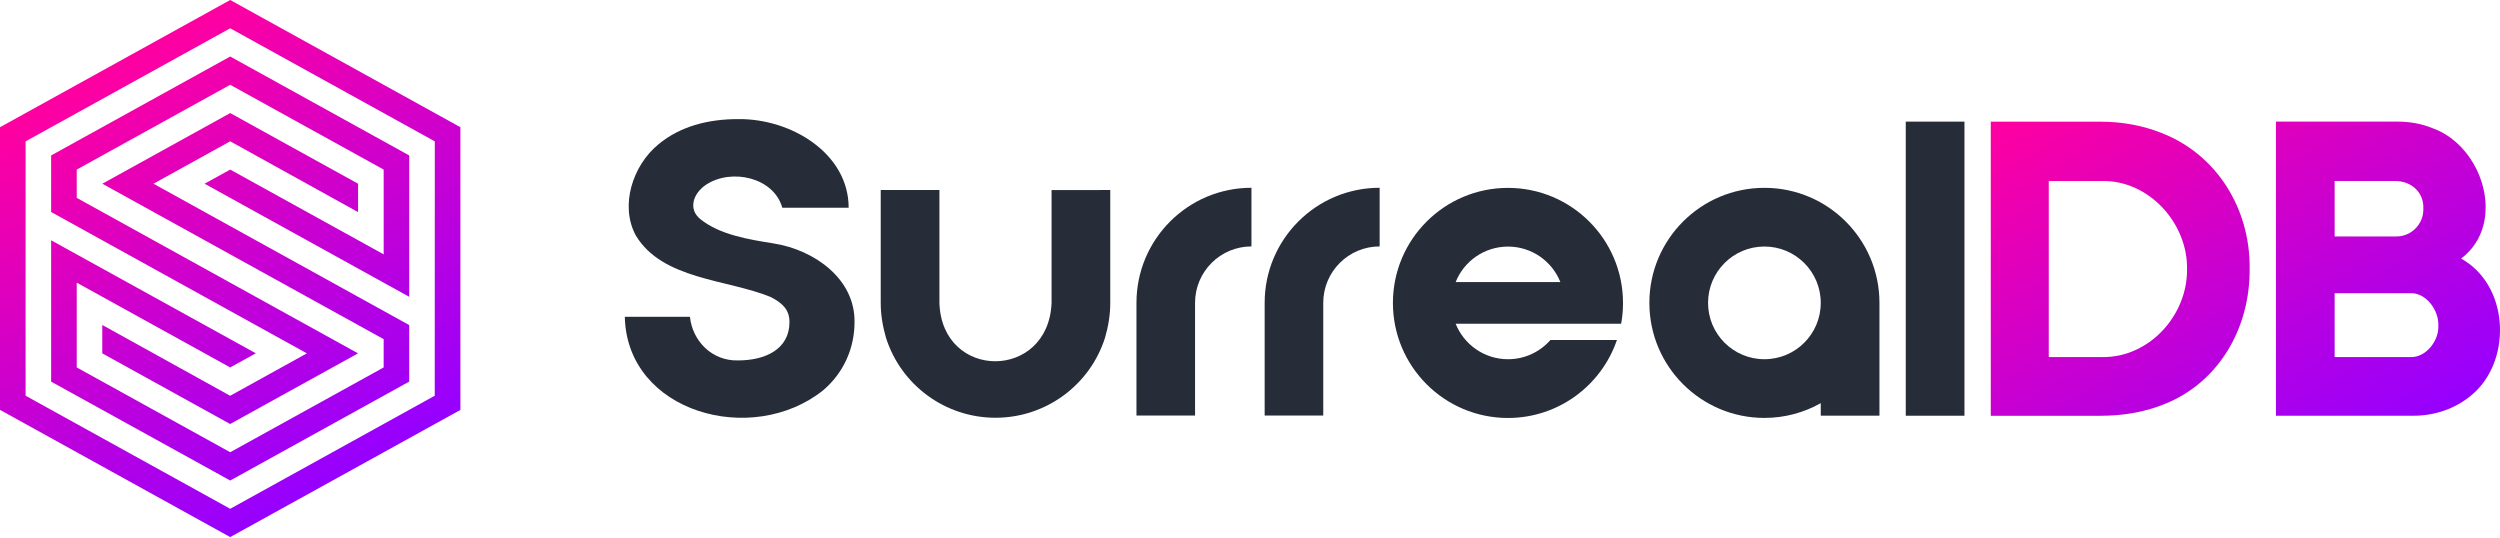
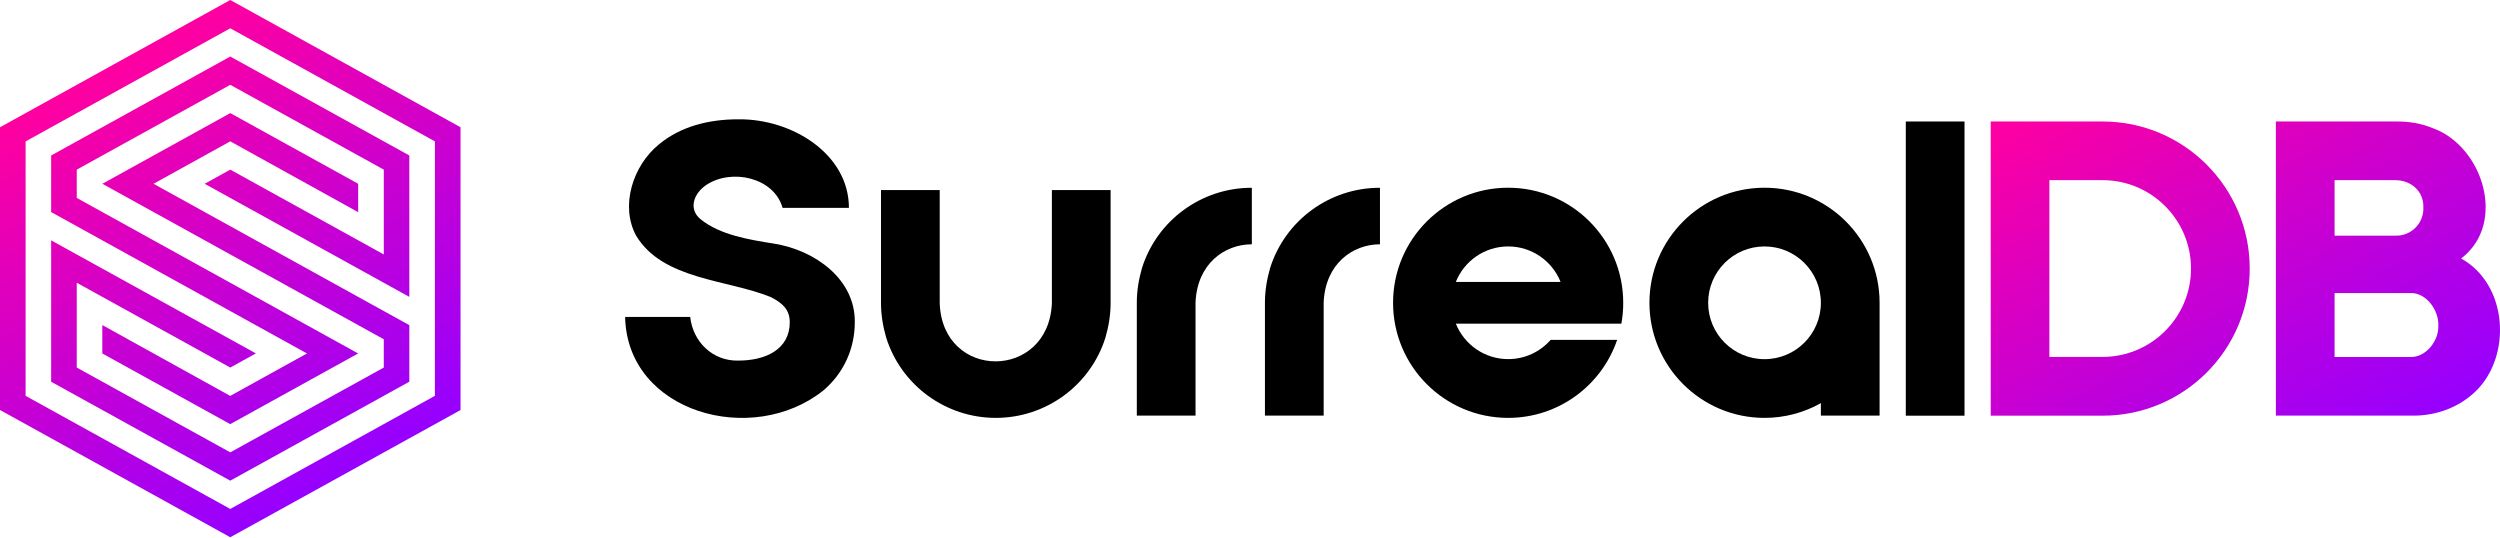
- <svg xmlns="http://www.w3.org/2000/svg" version="1.1" id="SurrealDB" x="0px" y="0px" viewBox="0 0 4561.3 979.9" style="enable-background:new 0 0 4561.3 979.9;" xml:space="preserve">
+ <svg xmlns="http://www.w3.org/2000/svg" version="1.1" id="Built_on_SurrealDB" x="0px" y="0px" viewBox="0 0 4559.9 979.9" style="enable-background:new 0 0 4559.9 979.9;" xml:space="preserve">
  <style type="text/css">
- 	.st0{fill:url(#DB_00000008139063781767800230000011601626718077357731_);}
- 	.st1{fill:#272C39;}
- 	.st2{fill:url(#Icon_00000053512280593148409960000002490240251310080137_);}
+ 	.st0{fill:url(#DB_00000119809764508340812570000006391901463670824074_);}
+ 	.st1{fill:url(#Icon_00000097466101931101463160000010182278307380991910_);}
</style>
-   <linearGradient id="DB_00000135666221289296057700000014816987163855119274_" gradientUnits="userSpaceOnUse" x1="3829.714" y1="1284.995" x2="4266.252" y2="528.891" gradientTransform="matrix(1 0 0 -1 0 1392.961)">
-     <stop offset="0" style="stop-color:#FF00A0" />
-     <stop offset="1" style="stop-color:#9600FF" />
-   </linearGradient>
-   <path id="DB" style="fill:url(#DB_00000135666221289296057700000014816987163855119274_);" d="M4490.4,471.8  c84.5-64.2,39.3-205.8-52.4-238c-20.2-8.3-41.6-11.9-64.2-11.9h-221.3v536.6c13.1,0,251,0,251,0c42.8,0,83.3-15.5,113-44  C4583.3,650.3,4576.1,519.4,4490.4,471.8z M4259.6,330.2h110.6c28.6,0,52.3,20.2,51.2,50c1.2,28.6-22.6,52.4-51.2,51.2h-110.6V330.2  z M4397.6,651.5h-138V534.9h138c28.6-1.2,52.4,30.9,51.2,59.5C4450,621.7,4426.2,652.7,4397.6,651.5z M3942.7,242.2  c-33.3-13.1-70.2-20.2-110.6-20.2h-199.9v536.6h199.9c42.8,0,80.9-7.1,114.2-20.2c102.3-39.3,159.4-140.4,158.2-248.7  C4105.7,381.4,4045,281.4,3942.7,242.2z M3990.3,490.8c1.1,84.5-69.1,161.9-154.7,160.7H3738V330.2h97.6  C3921.3,329,3991.5,407.5,3990.3,490.8z" />
-   <path id="l_00000025403636360595826800000011768100850424527237_" class="st1" d="M3477.1,221.9v536.6h107.1V221.9H3477.1z" />
-   <path class="st1" d="M3429.1,552.6c0-115.9-94-209.9-209.9-209.9s-209.9,94-209.9,209.9s94,209.9,209.9,209.9  c37.3,0,72.4-9.8,102.8-26.9v22.8h107.1L3429.1,552.6C3429.1,552.7,3429.1,552.7,3429.1,552.6z M3219.2,655.4  c-56.8,0-102.8-46-102.8-102.8s46-102.8,102.8-102.8s102.8,46,102.8,102.8S3276,655.4,3219.2,655.4z" />
-   <path class="st1" d="M2751.4,655.4c-43.3,0-80.4-26.8-95.5-64.7h301.9c2.3-12.3,3.4-25.1,3.4-38c0-115.9-94-209.9-209.9-209.9  s-209.9,94-209.9,209.9s94,209.9,209.9,209.9c92.3,0,170.7-59.6,198.8-142.3h-121.3C2810,641.8,2782.3,655.4,2751.4,655.4z   M2751.4,449.9c43.3,0,80.4,26.8,95.5,64.7h-191C2671,476.7,2708.1,449.9,2751.4,449.9z" />
-   <path class="st1" d="M2307.4,552.5v205.7h106.9V552.5c0-56.8,46.1-102.9,102.9-102.9v-107C2401.3,342.6,2307.4,436.6,2307.4,552.5z" />
-   <path class="st1" d="M2073.5,552.5v205.7h106.9V552.5c0-56.8,46.1-102.9,102.9-102.9v-107C2167.4,342.6,2073.5,436.6,2073.5,552.5z" />
-   <path class="st1" d="M1918.6,346.8v206.1c-5.9,141.6-199.9,141.6-204.6,0V439.2v-92.5h-107.1v92.5v113.6c0,21.4,3.6,42.8,9.5,63.1  c27.4,86.9,108.3,146.3,199.9,146.3s172.5-59.4,199.9-146.2c5.9-20.2,9.5-41.6,9.5-63.1V439.2v-92.5L1918.6,346.8L1918.6,346.8z" />
-   <path id="S_00000169540344908778767970000011130257505604909976_" class="st1" d="M1411.9,444.2c-45.1-7.2-98.6-15.6-134.2-44.5  c-22.6-18.2-13.1-47,10.7-62.8c46.3-30.3,123.4-13.3,138.9,42.1h121.1c0-98.9-104.5-162.9-201.9-161.7  c-54.7,0-105.7,13.3-144.9,45.8c-47.4,38.6-71.1,112.2-41.5,166.6c48.7,80.8,166.3,79.6,245.8,112.1c21.4,10.9,34.5,23,34.5,45.8  c0,49.5-43.9,70-93.8,70c-47.4,1.2-83-35-87.8-79.6H1140c3.6,175,232.7,237.8,362.1,133.9c36.8-31.4,57-76,57-124.2  C1560.2,509.3,1486.7,456.2,1411.9,444.2z" />
-   <linearGradient id="Icon_00000150101869290629794170000012515570891265431946_" gradientUnits="userSpaceOnUse" x1="203.348" y1="1031.658" x2="636.696" y2="1782.238" gradientTransform="matrix(1 0 0 1 0 -916.9607)">
-     <stop offset="0" style="stop-color:#FF00A0" />
-     <stop offset="1" style="stop-color:#9600FF" />
-   </linearGradient>
-   <path id="Icon" style="fill:url(#Icon_00000150101869290629794170000012515570891265431946_);" d="M420,257.8L653.3,387v-51.8  L420,206.3c-34.7,19.2-202.4,111.9-233.3,128.9c28.7,15.9,330.1,182.4,513.3,283.6v51.6c-24.9,13.8-280,154.7-280,154.7  C350.2,786.6,209.7,709,140,670.4V515.7l280,154.7l46.7-25.8L93.3,438.4v257.9L420,876.7c32.2-17.8,302.8-167.3,326.6-180.5V593.1  L280,335.2L420,257.8z M93.3,283.6v103.2l466.6,257.9l-140,77.4L186.6,592.9v51.8l233.3,128.9c34.7-19.2,202.4-111.9,233.3-128.9  C624.5,628.8,323.2,462.3,140,361v-51.6c24.9-13.8,280-154.7,280-154.7c69.7,38.6,210.2,116.2,280,154.7v154.7L420,309.4l-46.7,25.8  l373.3,206.3V283.6L420,103.1C387.7,121,117.2,270.5,93.3,283.6z M420,0L0,232.1v515.7l420,232.1l420-232V232.1L420,0z M793.2,722  L420,928.3L46.7,722V257.9L420,51.6l373.3,206.3L793.2,722z" />
+   <g>
+     <linearGradient id="DB_00000183213276316862132820000008630092591307515325_" gradientUnits="userSpaceOnUse" x1="3828.418" y1="107.621" x2="4264.905" y2="863.639">
+       <stop offset="0" style="stop-color:#FF00A0" />
+       <stop offset="1" style="stop-color:#9600FF" />
+     </linearGradient>
+     <path id="DB_00000016758915625124994280000016461386885611437752_" style="fill:url(#DB_00000183213276316862132820000008630092591307515325_);" d="   M4489,471.5c84.5-64.2,39.3-205.8-52.4-238c-20.2-8.3-41.6-11.9-64.2-11.9h-221.3v536.5c13.1,0,251,0,251,0   c42.8,0,83.3-15.5,113-44C4581.9,649.9,4574.7,519,4489,471.5z M4258.2,328.6h0.1h110.6c28.6,0,52.3,20.2,51.2,50   c1.2,28.6-22.6,52.4-51.2,51.2h-110.6h-0.1V328.6z M4396.2,651.1h-138V534.5h138c28.6-1.2,52.4,30.9,51.2,59.5   C4448.6,621.3,4424.8,652.3,4396.2,651.1z M3835.1,221.6H3631v536.6h204.1c148.2,0,268.3-120.1,268.3-268.3   S3983.2,221.6,3835.1,221.6z M3835.1,651c0,0,0,0-0.1,0h-97V328.6h96.9c0,0,0,0,0.1,0c89.1,0,161.3,72.2,161.3,161.2   S3924.1,651,3835.1,651z" />
+     <path id="l_00000103242653431021337910000013777398160531640960_" d="M3476.1,221.6v536.6h107.1V221.6H3476.1z" />
+     <path id="a_00000114047365147663133050000011517088098890313346_" d="M3428.3,552.3c0-115.9-94-209.9-209.9-209.9   s-209.9,94-209.9,209.9s94,209.9,209.9,209.9c37.3,0,72.4-9.8,102.8-26.9v22.8h107.1L3428.3,552.3   C3428.3,552.4,3428.3,552.4,3428.3,552.3z M3218.4,655.1c-56.8,0-102.8-46-102.8-102.8s46-102.8,102.8-102.8s102.8,46,102.8,102.8   S3275.2,655.1,3218.4,655.1z" />
+     <path id="e_00000011725667220689958660000006084327059228220294_" d="M2750.9,655c-43.3,0-80.4-26.8-95.5-64.7h301.9   c2.3-12.3,3.4-25.1,3.4-38c0-115.9-94-209.9-209.9-209.9s-209.9,94-209.9,209.9s94,209.9,209.9,209.9   c92.3,0,170.7-59.6,198.8-142.3h-121.3C2809.5,641.4,2781.8,655,2750.9,655z M2750.9,449.5c43.3,0,80.4,26.8,95.5,64.7h-191   C2670.5,476.3,2707.6,449.5,2750.9,449.5z" />
+     <path id="r_00000127037221966445926390000000420214718076556192_" d="M2516.6,342.5c-91.6,0-172.5,59.4-199.9,146.2   c-5.9,20.2-9.5,41.6-9.5,63.1v113.7V758h107.1V551.8c2.9-70.8,52.9-106.2,102.7-106.2V342.5   C2516.9,342.5,2516.7,342.5,2516.6,342.5z" />
+     <path id="r_00000038389045402950038880000017212340058551358609_" d="M2282.9,342.5c-91.6,0-172.5,59.4-199.9,146.2   c-5.9,20.2-9.5,41.6-9.5,63.1v113.7V758h107.1V551.8c2.9-70.8,52.9-106.2,102.7-106.2V342.5C2283.2,342.5,2283,342.5,2282.9,342.5z   " />
+     <path id="u_00000165935716996902656450000018140784225834785210_" d="M1918.6,552.9c-5.9,141.6-199.9,141.6-204.6,0V439.2v-92.5   h-107.1v92.5v113.6c0,21.4,3.6,42.8,9.5,63.1c27.4,86.9,108.3,146.3,199.9,146.3s172.5-59.4,199.9-146.2   c5.9-20.2,9.5-41.6,9.5-63.1V439.2v-92.5h-107.1L1918.6,552.9L1918.6,552.9z" />
+     <path id="S_00000166662375492201169010000009477598989473204101_" d="M1412,444.4c-45.1-7.2-98.5-15.6-134.1-44.5   c-22.6-18.2-13.1-47,10.7-62.8c46.3-30.3,123.3-13.3,138.8,42.1h121c0-98.8-104.4-162.8-201.8-161.6c-54.7,0-105.6,13.3-144.8,45.8   c-47.4,38.6-71.1,112.1-41.5,166.5c48.7,80.8,166.2,79.6,245.7,112c21.4,10.9,34.5,23,34.5,45.8c0,49.5-43.9,70-93.8,70   c-47.4,1.2-83-35-87.8-79.6h-118.7c3.6,174.9,232.6,237.7,361.9,133.8c36.8-31.4,57-76,57-124.1   C1560.2,509.4,1486.7,456.4,1412,444.4z" />
+     <linearGradient id="Icon_00000054263412553264111800000008431265246170661518_" gradientUnits="userSpaceOnUse" x1="203.348" y1="114.697" x2="636.696" y2="865.278">
+       <stop offset="0" style="stop-color:#FF00A0" />
+       <stop offset="1" style="stop-color:#9600FF" />
+     </linearGradient>
+     <path id="Icon_00000113316389820613155240000001228407474500178859_" style="fill:url(#Icon_00000054263412553264111800000008431265246170661518_);" d="   M420,257.8L653.3,387v-51.8L420,206.3c-34.7,19.2-202.4,111.9-233.3,128.9c28.7,15.9,330.1,182.4,513.3,283.6v51.6   c-24.9,13.8-280,154.7-280,154.7C350.2,786.6,209.7,709,140,670.4V515.7l280,154.7l46.7-25.8L93.3,438.4v257.9L420,876.7   c32.2-17.8,302.8-167.3,326.6-180.5V593.1L280,335.2L420,257.8z M93.3,283.6v103.2l466.6,257.9l-140,77.4L186.6,592.9v51.8   l233.3,128.9c34.7-19.2,202.4-111.9,233.3-128.9C624.5,628.8,323.2,462.3,140,361v-51.6c24.9-13.8,280-154.7,280-154.7   c69.7,38.6,210.2,116.2,280,154.7v154.7L420,309.4l-46.7,25.8l373.3,206.3V283.6L420,103.1C387.7,121,117.2,270.5,93.3,283.6z    M420,0L0,232.1v515.7l420,232.1l420-232V232.1L420,0z M793.2,722L420,928.3L46.7,722V257.9L420,51.6l373.3,206.3L793.2,722z" />
+   </g>
</svg>
